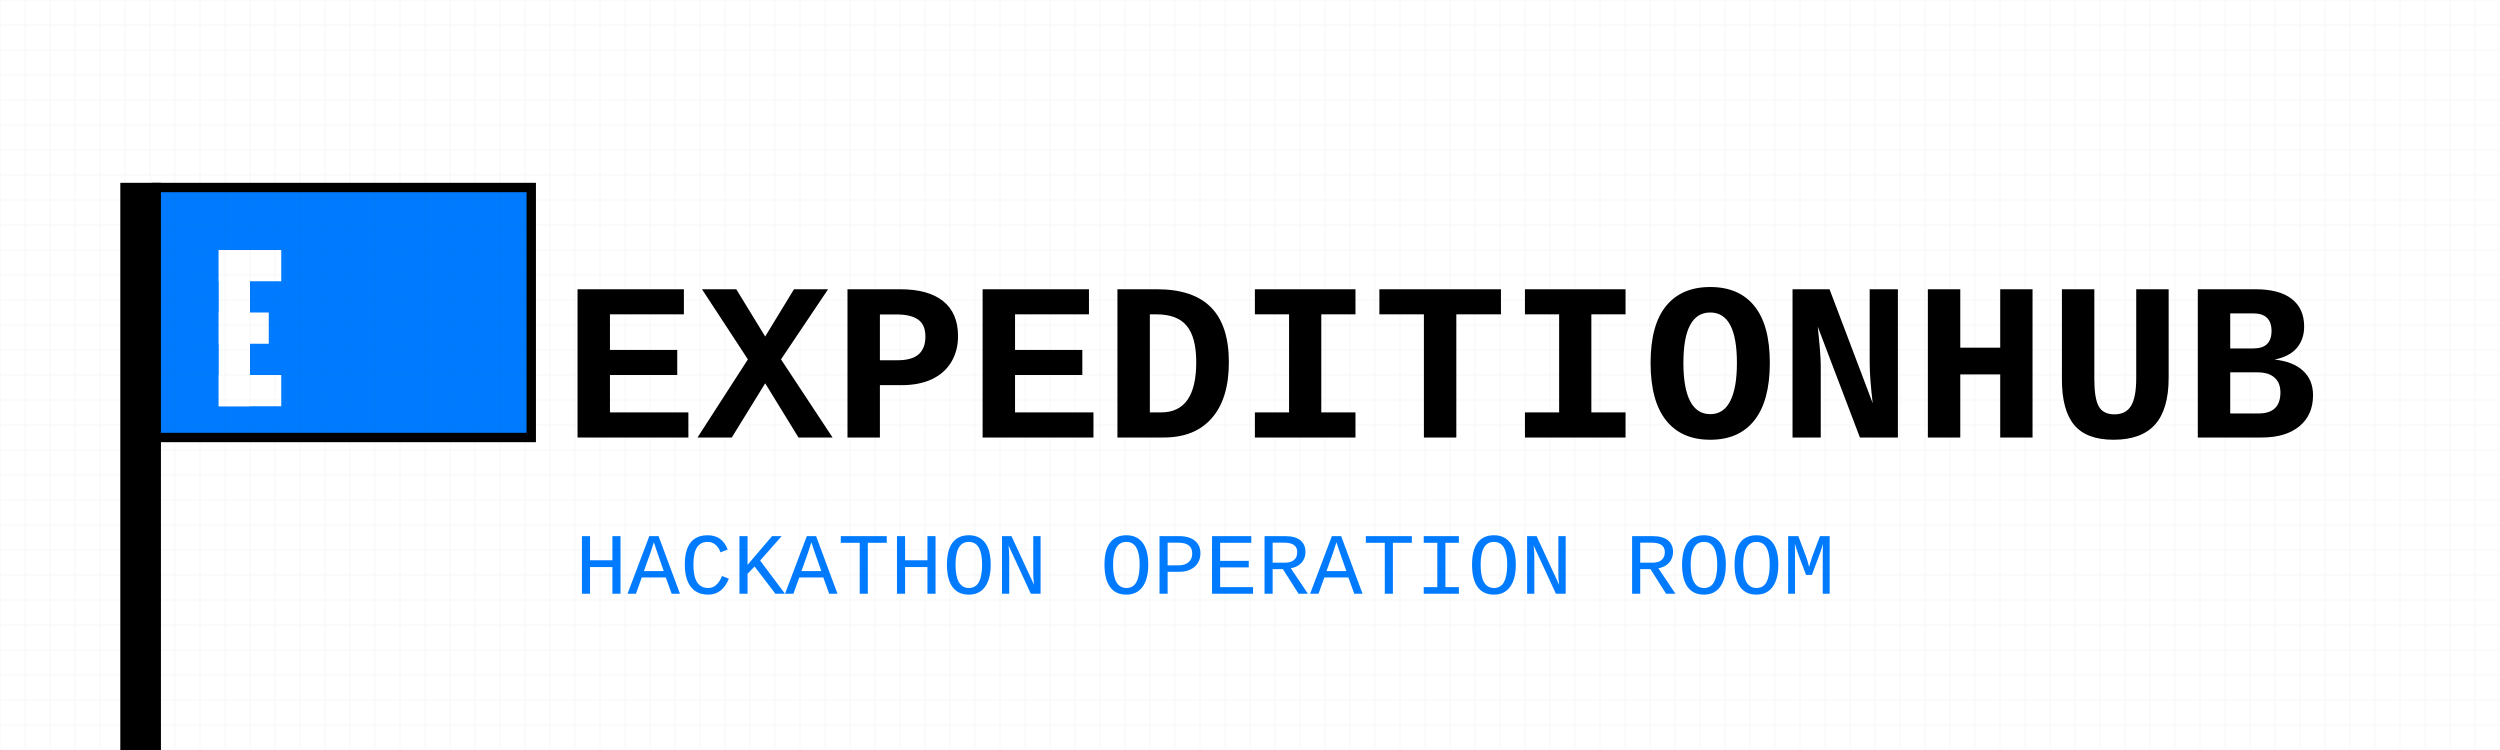
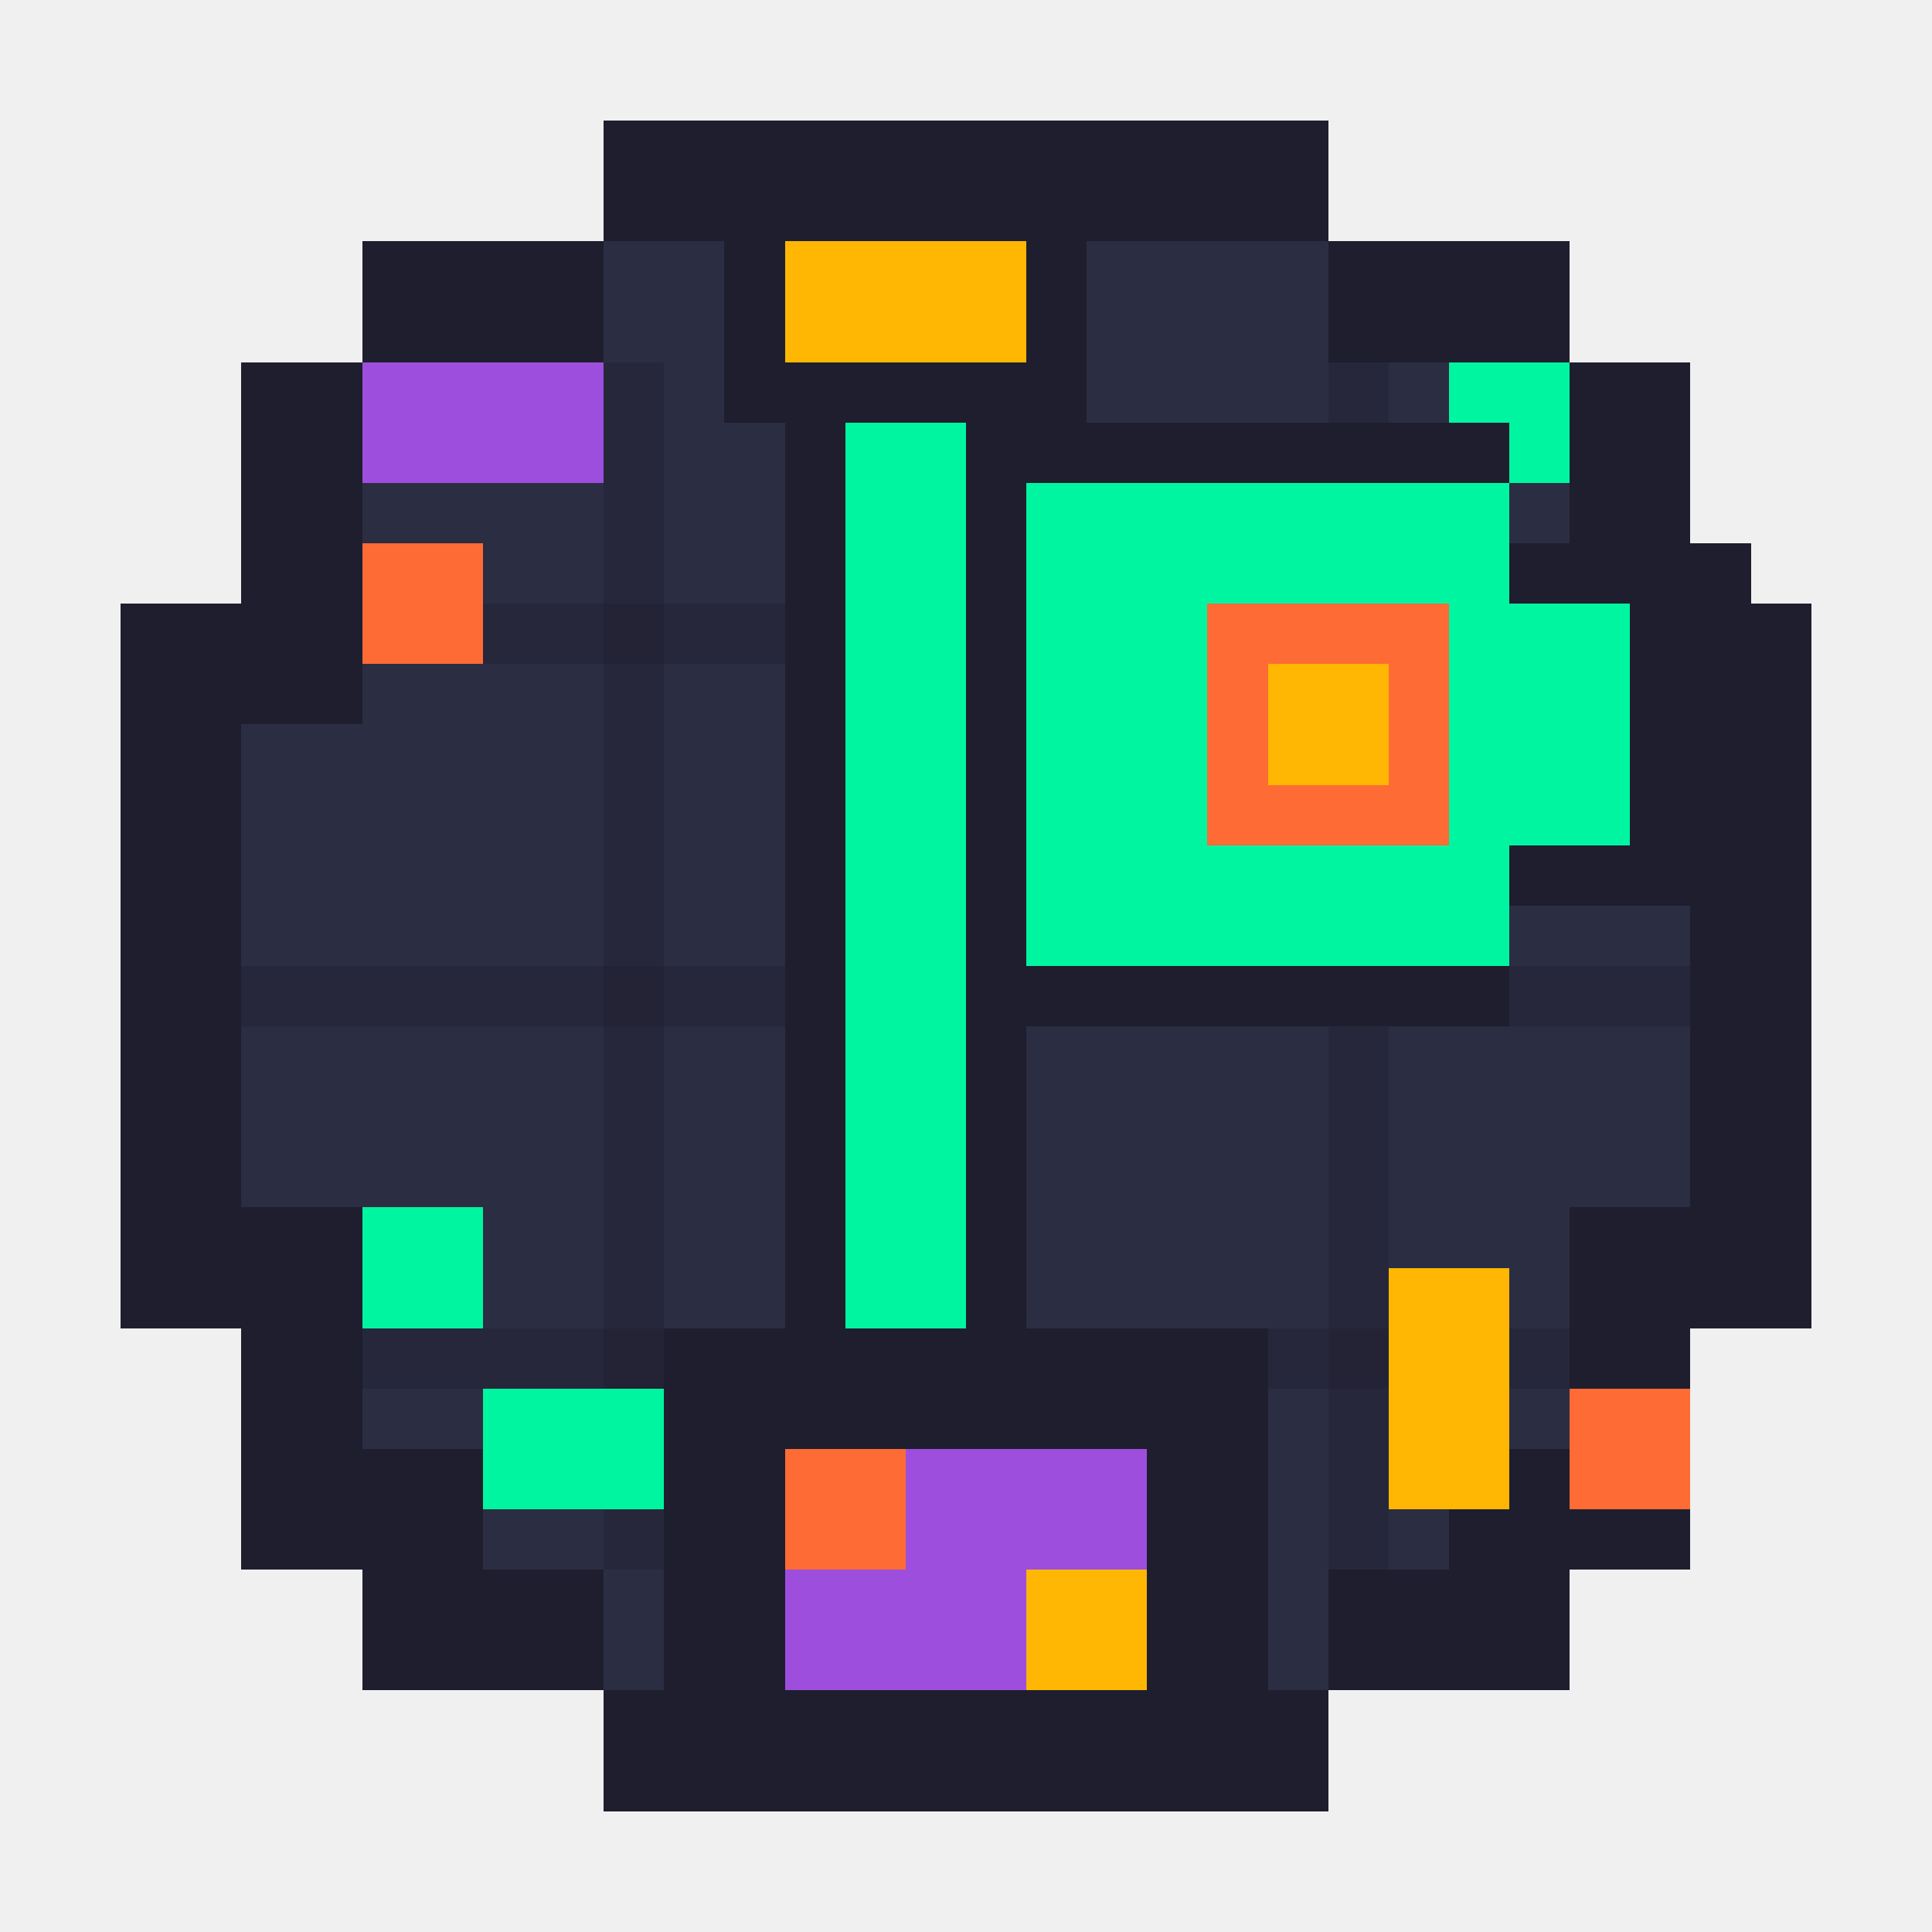
- <svg xmlns="http://www.w3.org/2000/svg" width="400" height="120" viewBox="0 0 400 120">
-   <rect width="400" height="120" fill="#ffffff" />
-   <g transform="translate(10, 10)">
-     <rect x="10" y="20" width="5" height="90" fill="#000000" stroke="#000000" stroke-width="1.5" />
-     <rect x="15" y="20" width="60" height="40" fill="#007BFF" stroke="#000000" stroke-width="1.5" />
-     <g transform="translate(25, 30)" fill="#ffffff">
-       <rect x="0" y="0" width="10" height="5" />
-       <rect x="0" y="10" width="8" height="5" />
-       <rect x="0" y="20" width="10" height="5" />
-       <rect x="0" y="0" width="5" height="25" />
-     </g>
-   </g>
-   <g transform="translate(90, 15)">
-     <text x="0" y="55" font-family="'Courier New', Courier, monospace" font-size="36" font-weight="bold" fill="#000000">EXPEDITIONHUB</text>
-     <text x="2" y="80" font-family="'Courier New', Courier, monospace" font-size="14" font-weight="normal" fill="#007BFF">HACKATHON OPERATION ROOM</text>
-   </g>
-   <pattern id="pixelGrid" width="4" height="4" patternUnits="userSpaceOnUse">
-     <rect width="4" height="4" fill="none" stroke="#000000" stroke-width="0.1" stroke-opacity="0.05" />
-   </pattern>
-   <rect width="100%" height="100%" fill="url(#pixelGrid)" pointer-events="none" />
+ <svg xmlns="http://www.w3.org/2000/svg" width="512" height="512" viewBox="0 0 32 32" shape-rendering="crispEdges">
+   <defs>
+     </defs>
+   <rect x="10" y="2" width="12" height="28" fill="#1e1e2e" />
+   <rect x="6" y="4" width="20" height="24" fill="#1e1e2e" />
+   <rect x="4" y="6" width="24" height="20" fill="#1e1e2e" />
+   <rect x="2" y="10" width="28" height="12" fill="#1e1e2e" />
+   <rect x="10" y="4" width="12" height="24" fill="#2b2d42" />
+   <rect x="8" y="6" width="16" height="20" fill="#2b2d42" />
+   <rect x="6" y="8" width="20" height="16" fill="#2b2d42" />
+   <rect x="4" y="12" width="24" height="8" fill="#2b2d42" />
+   <rect x="6" y="10" width="20" height="1" fill="#1e1e2e" opacity="0.4" />
+   <rect x="4" y="16" width="24" height="1" fill="#1e1e2e" opacity="0.4" />
+   <rect x="6" y="22" width="20" height="1" fill="#1e1e2e" opacity="0.4" />
+   <rect x="10" y="6" width="1" height="20" fill="#1e1e2e" opacity="0.4" />
+   <rect x="16" y="4" width="1" height="24" fill="#1e1e2e" opacity="0.4" />
+   <rect x="22" y="6" width="1" height="20" fill="#1e1e2e" opacity="0.4" />
+   <rect x="6" y="6" width="4" height="2" fill="#9d4edd" />
+   <rect x="6" y="9" width="2" height="2" fill="#ff6b35" />
+   <rect x="24" y="6" width="2" height="2" fill="#00f5a0" />
+   <rect x="6" y="20" width="2" height="2" fill="#00f5a0" />
+   <rect x="8" y="23" width="3" height="2" fill="#00f5a0" />
+   <rect x="23" y="21" width="2" height="4" fill="#ffb703" />
+   <rect x="26" y="23" width="2" height="2" fill="#ff6b35" />
+   <rect x="11" y="22" width="10" height="6" fill="#1e1e2e" />
+   <rect x="13" y="24" width="6" height="4" fill="#9d4edd" />
+   <rect x="13" y="24" width="2" height="2" fill="#ff6b35" />
+   <rect x="17" y="26" width="2" height="2" fill="#ffb703" />
+   <rect x="13" y="5" width="4" height="18" fill="#1e1e2e" />
+   <rect x="14" y="6" width="2" height="16" fill="#00f5a0" />
+   <rect x="12" y="3" width="6" height="4" fill="#1e1e2e" />
+   <rect x="13" y="4" width="4" height="2" fill="#ffb703" />
+   <rect x="17" y="7" width="8" height="10" fill="#1e1e2e" />
+   <rect x="25" y="9" width="4" height="6" fill="#1e1e2e" />
+   <rect x="17" y="8" width="8" height="8" fill="#00f5a0" />
+   <rect x="25" y="10" width="2" height="4" fill="#00f5a0" />
+   <rect x="20" y="10" width="4" height="4" fill="#ff6b35" />
+   <rect x="21" y="11" width="2" height="2" fill="#ffb703" />
</svg>
